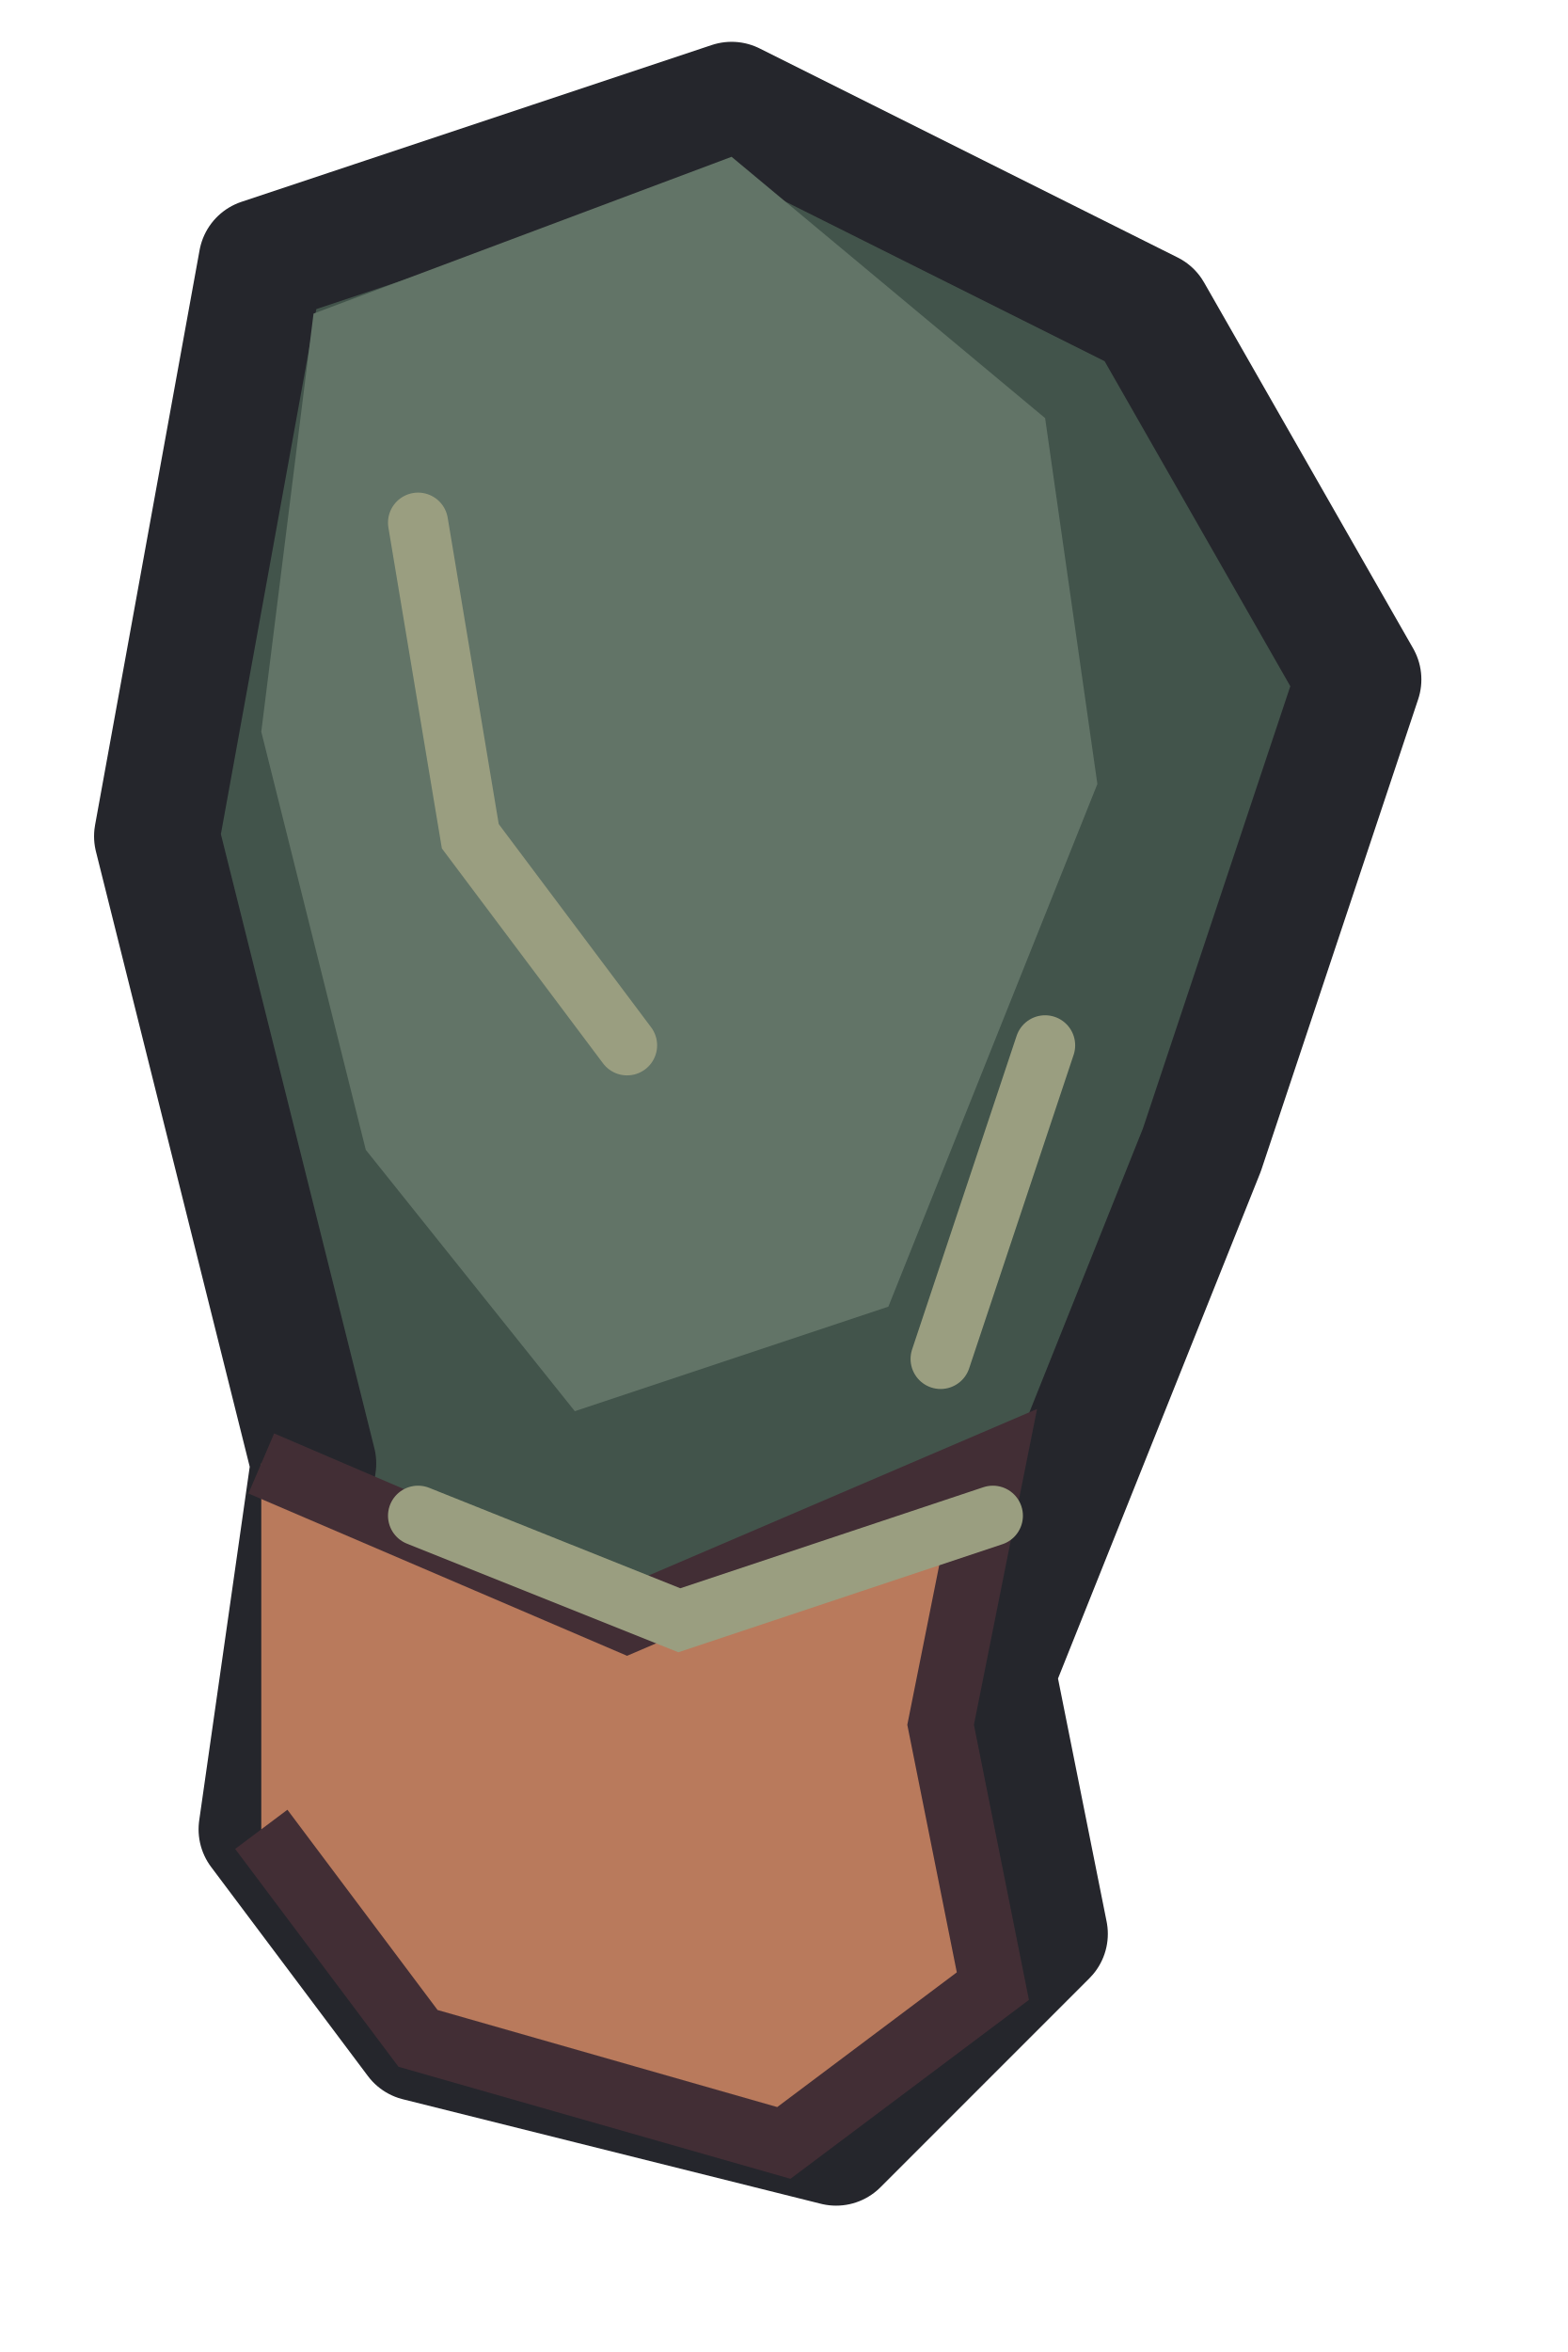
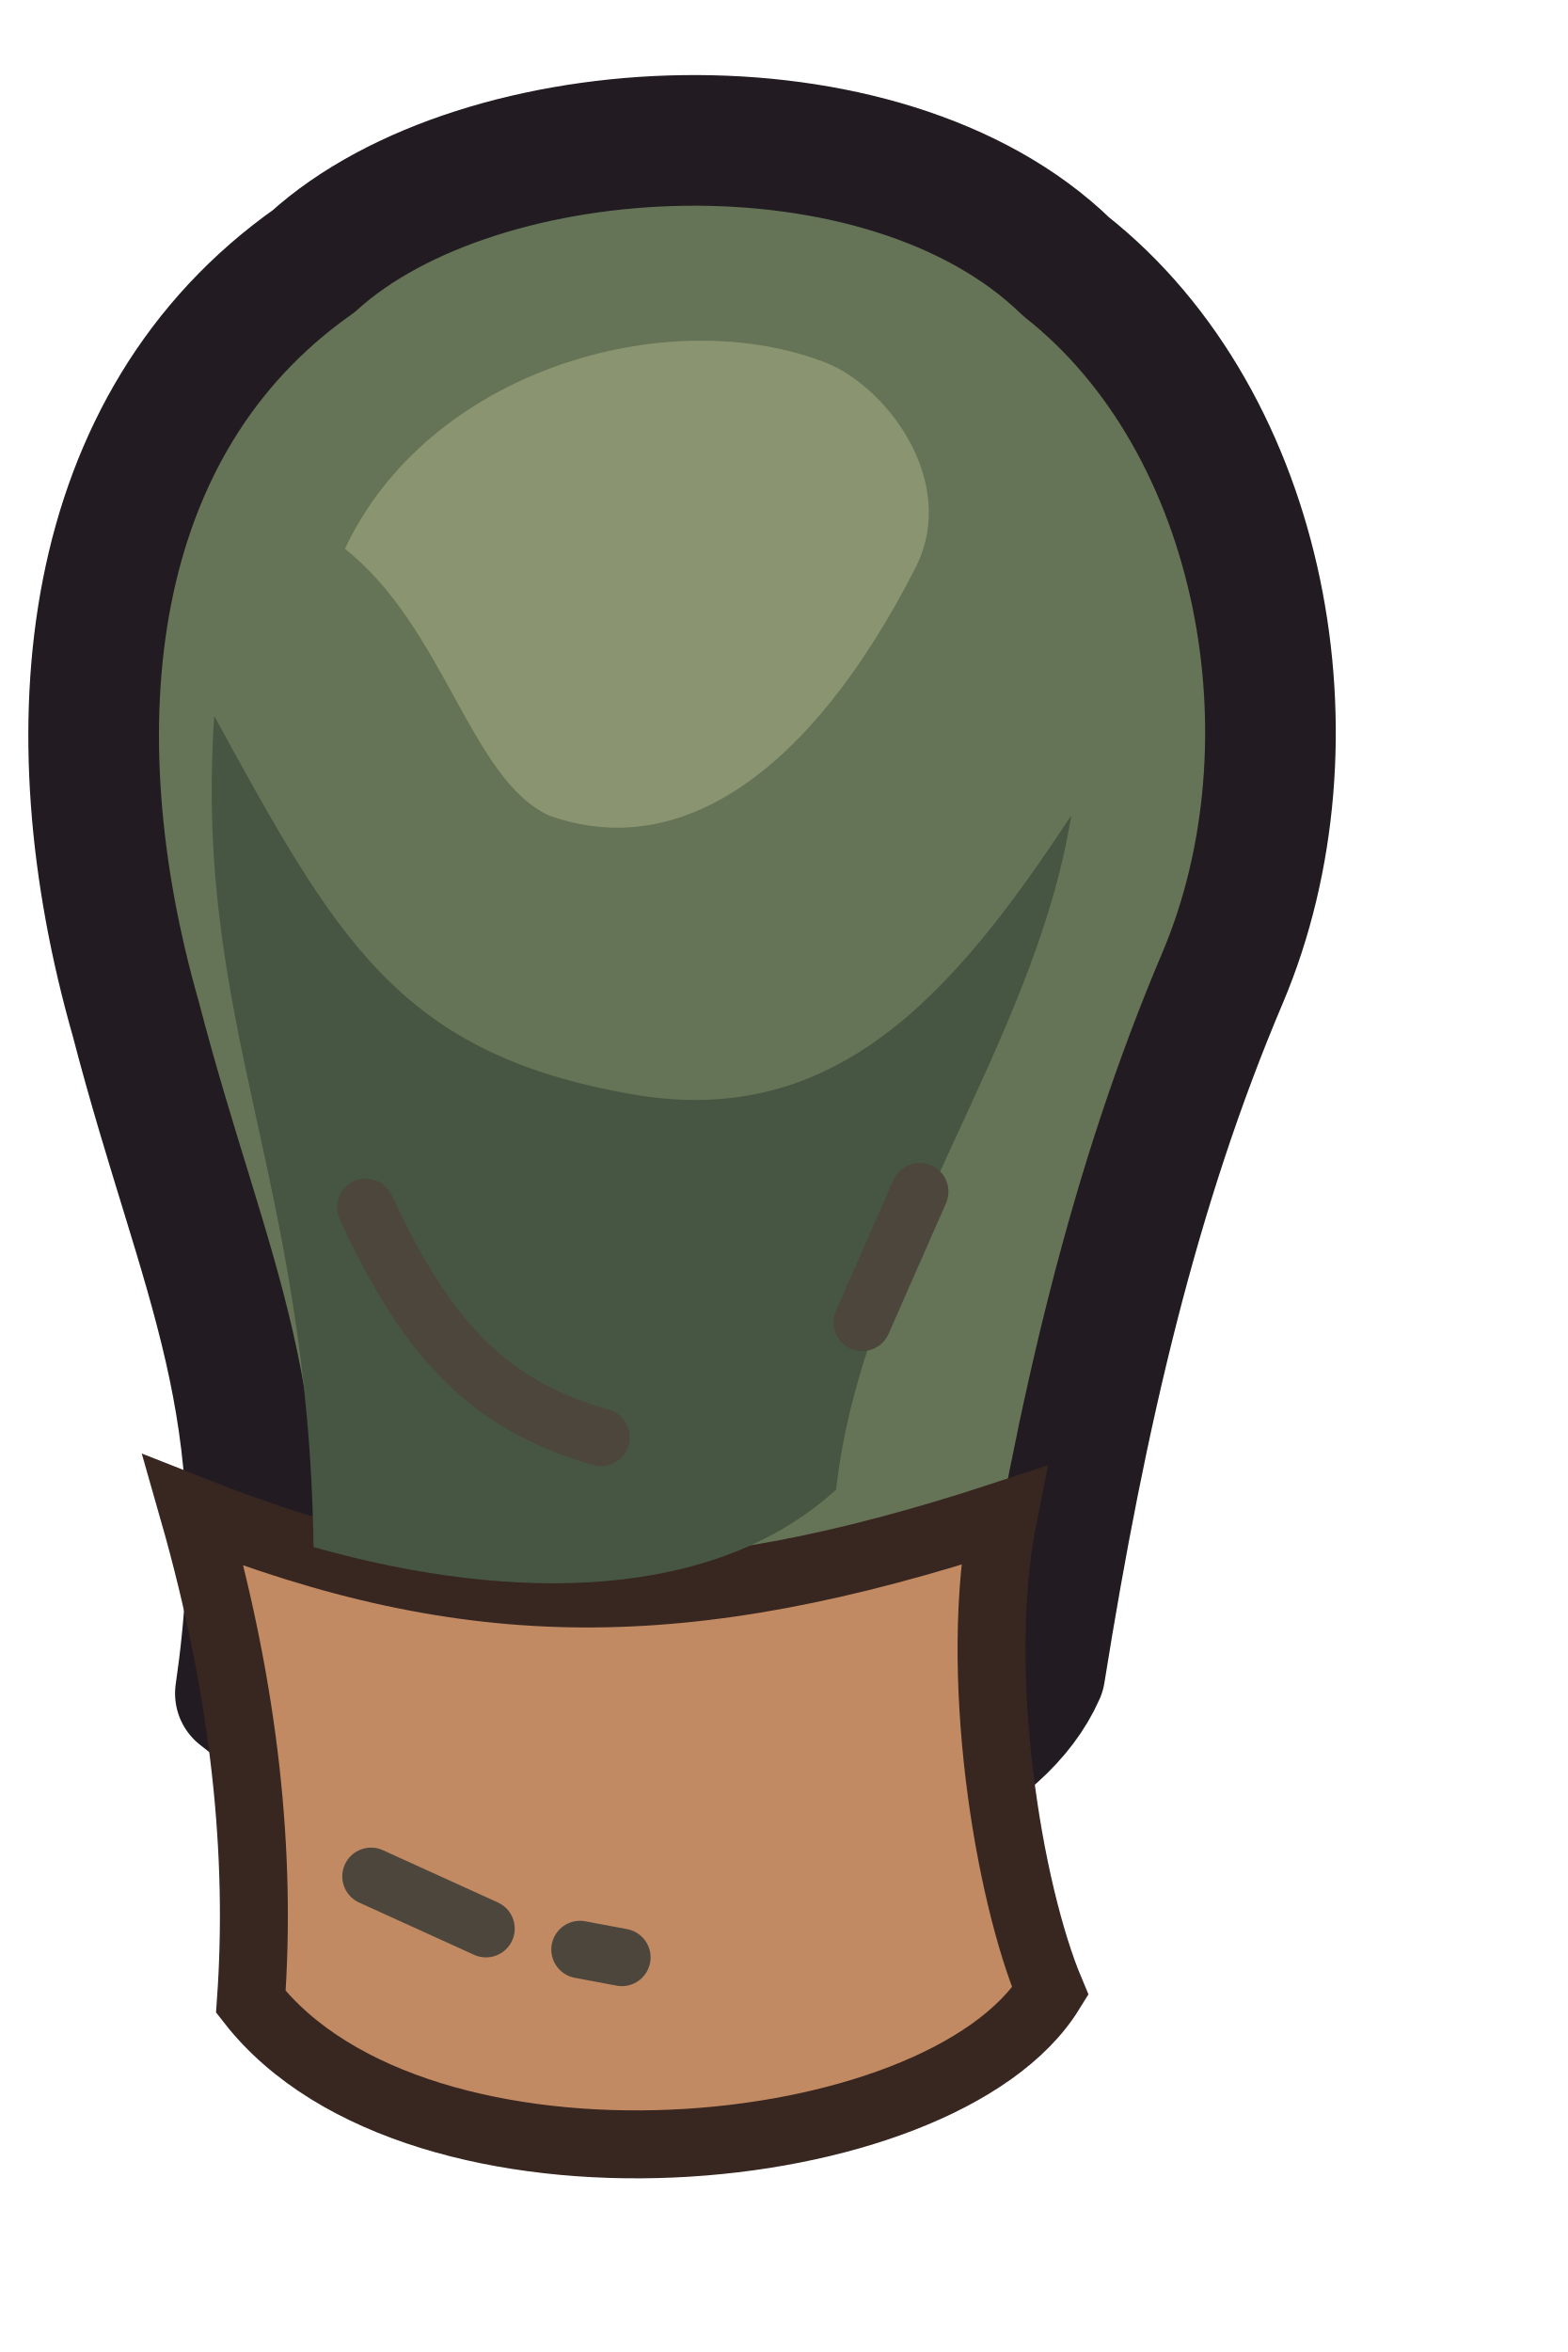
<svg xmlns="http://www.w3.org/2000/svg" width="30" height="45" viewBox="-14 -9 30 45">
-   <path d="m-9-4 9-3 8 4 4 7-3 9-4 10 1 5-4 4-8-2-3-4 1-7-3-12z" fill="#42544b" stroke="#25262c" stroke-width="2.4" stroke-linejoin="round" />
-   <path d="m-8-3 8-3 6 5 1 7-4 10-6 2-4-5-2-8" fill="#627467" />
-   <path d="m-9 19 7 3 7-3-1 5 1 5-4 3-7-2-3-4" fill="#b97a5c" stroke="#422e35" stroke-width="1.25" />
-   <path d="m-6 1 1 6 3 4m8 0-2 6m-10 3 5 2 6-2" stroke="#9a9e80" stroke-width="1.15" fill="none" stroke-linecap="round" />
+   <path d="M-8-4c3.2-2.9 10.9-3.3 14.4.1 3.8 3 4.9 9.1 3 13.6-1.7 4-2.7 8.3-3.5 13.3-1.5 3.4-10.1 4.6-15.3.4.8-5.5-.7-7.9-2-12.9C-13 4.9-12.4-.9-8-4Z" fill="#657456" stroke="#221c22" stroke-width="2.5" stroke-linejoin="round" />
+   <path d="M-10.3 19.9c5.3 2.1 9.4 2.1 15.5.1-.6 3 .1 7.2.9 9.1-2.1 3.4-12.1 4.3-15.3.2.2-2.8-.1-5.9-1.1-9.4Z" fill="#c18a62" stroke="#382620" stroke-width="1.3" />
+   <path d="M-9.9 4.7c2.3 4.2 3.5 6.4 7.8 7.2 4 .8 6.3-1.8 8.6-5.3C5.8 11 2.5 15 2 19.5c-2.3 2.1-6.1 2.2-10 1.1-.1-7.1-2.3-10-1.9-15.9Z" fill="#465642" />
+   <path d="M-7.4 1.5c1.6-3.4 6.1-4.7 9.1-3.6 1.2.4 2.7 2.3 1.8 4C1.5 5.8-1 7.5-3.5 6.6-5 5.9-5.5 3-7.4 1.5Z" fill="#8a9471" />
+   <path d="M-7 14.1c1.2 2.6 2.4 3.8 4.5 4.4m6.1-4.7-1.1 2.5m-9.4 10.6 2.2 1m1.8.4.8.15" fill="none" stroke="#4d463c" stroke-width="1.1" stroke-linecap="round" />
</svg>
